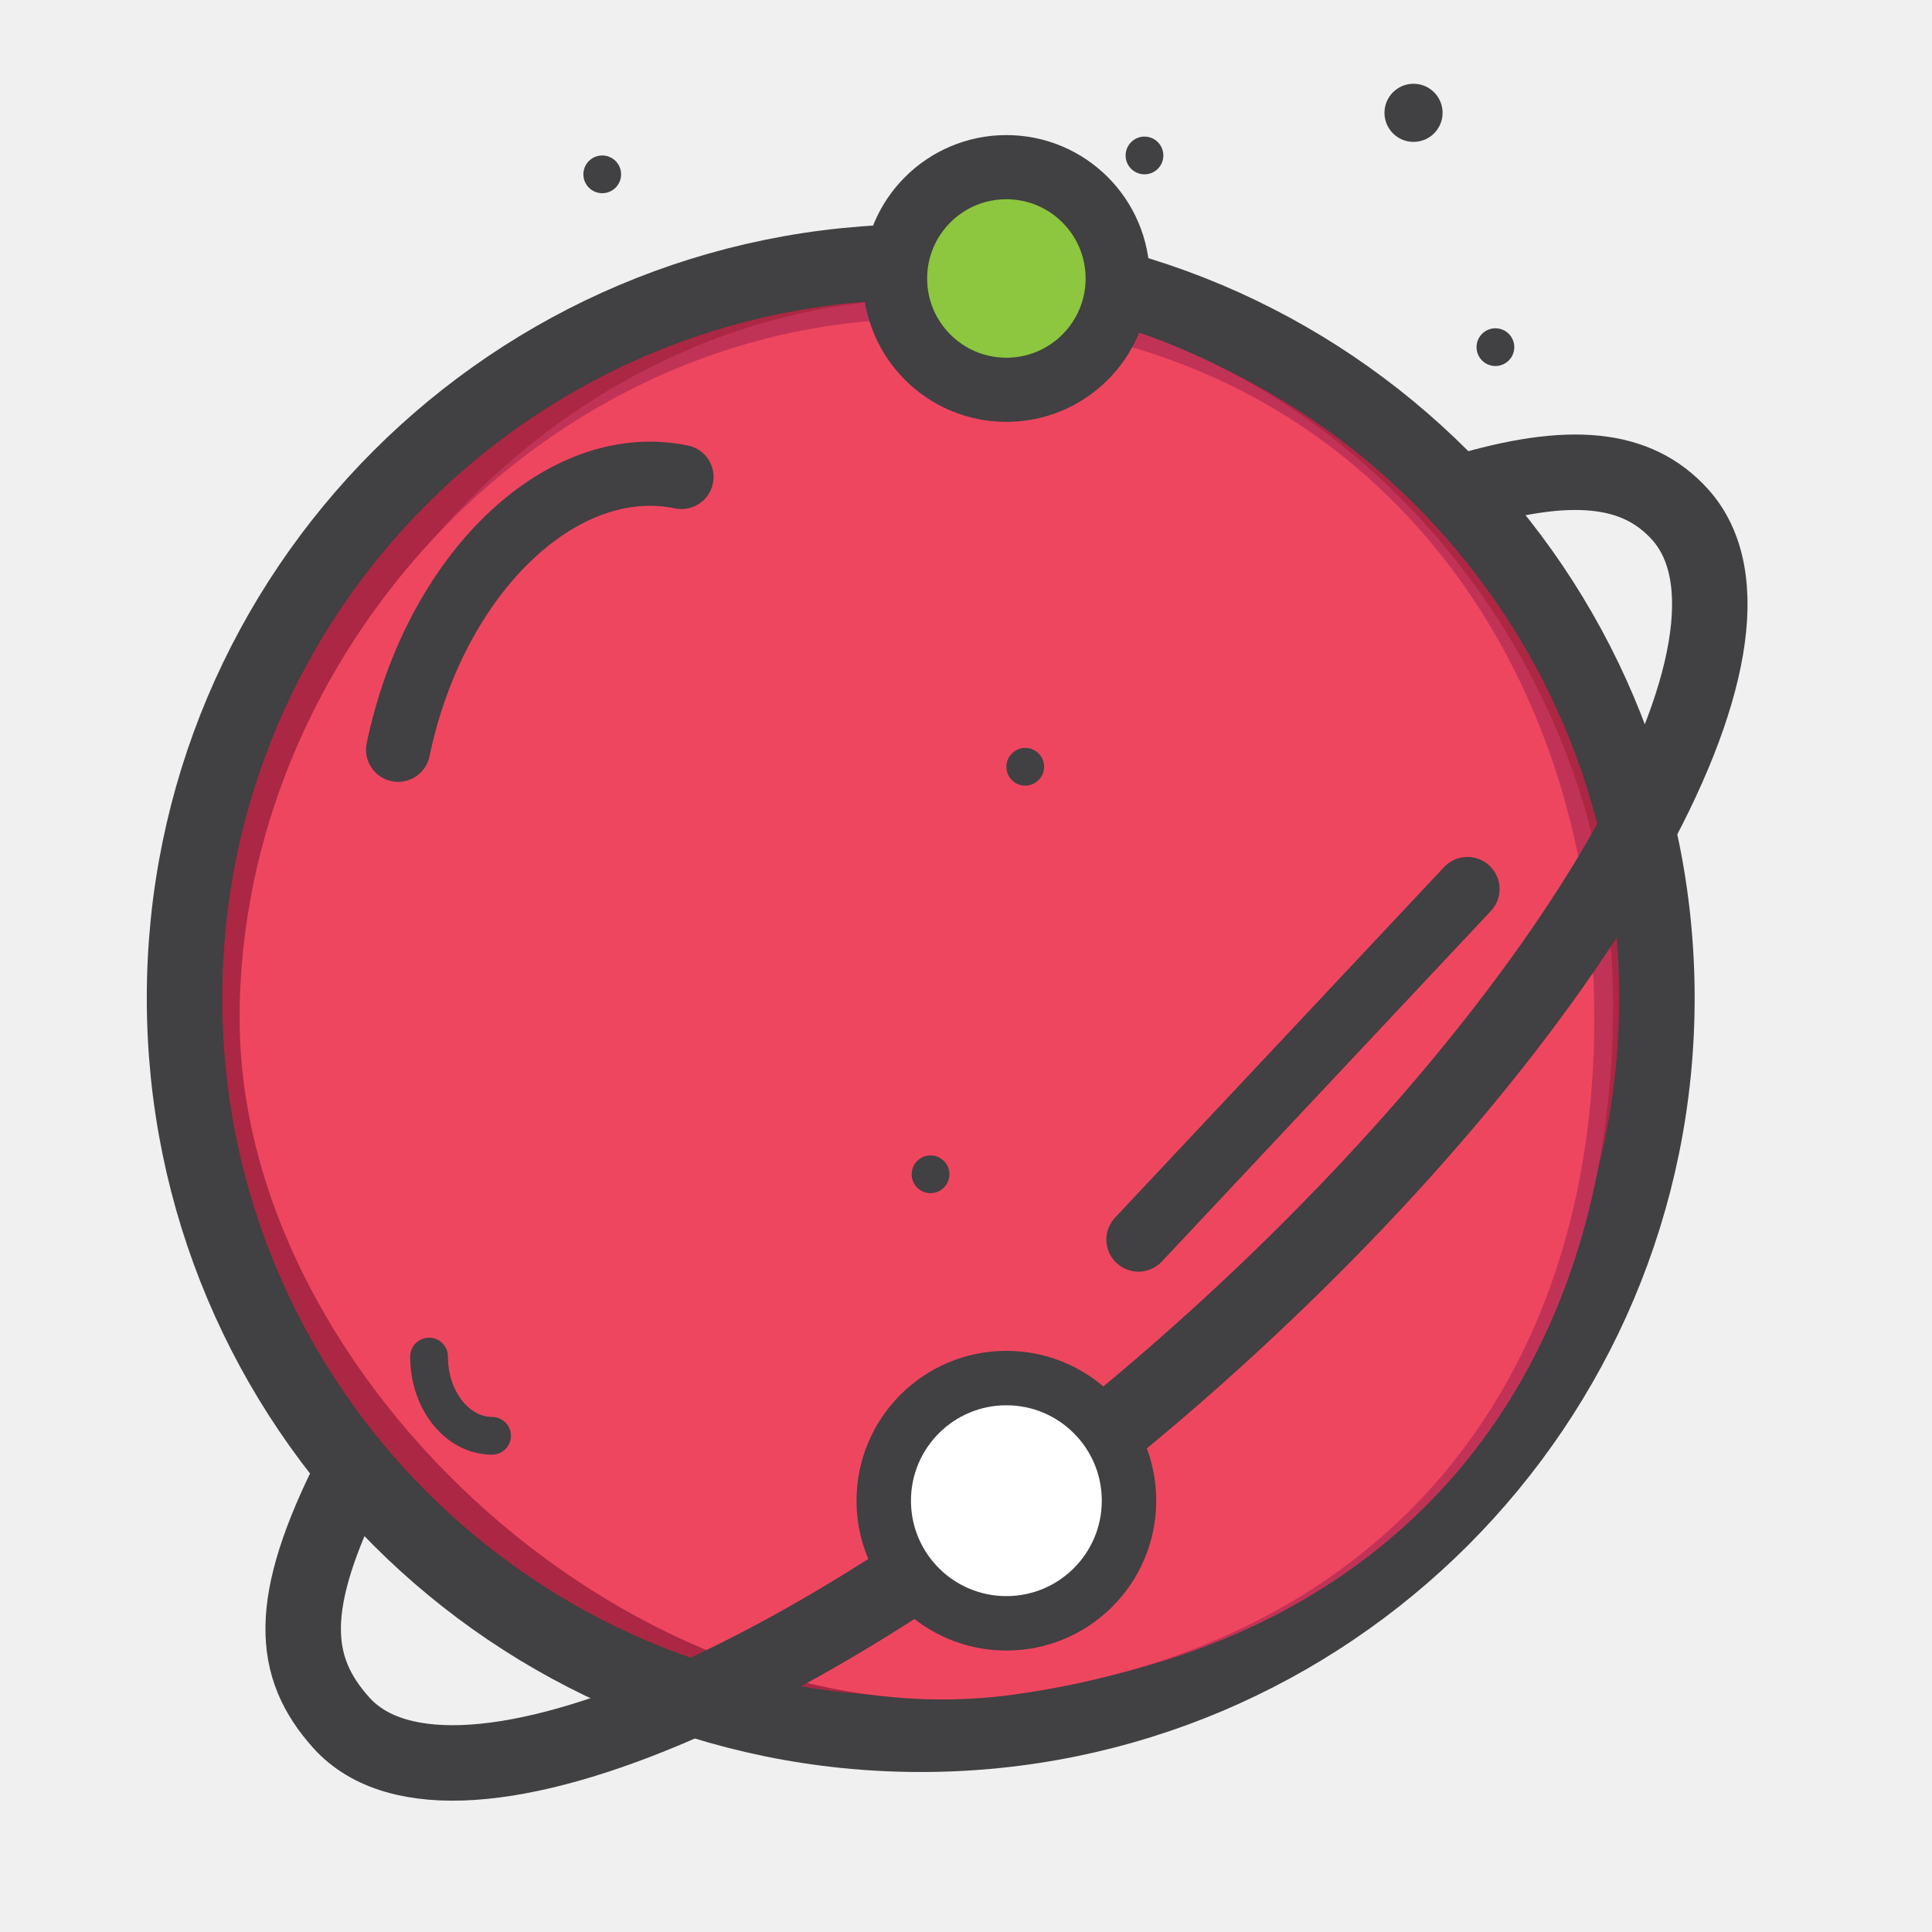
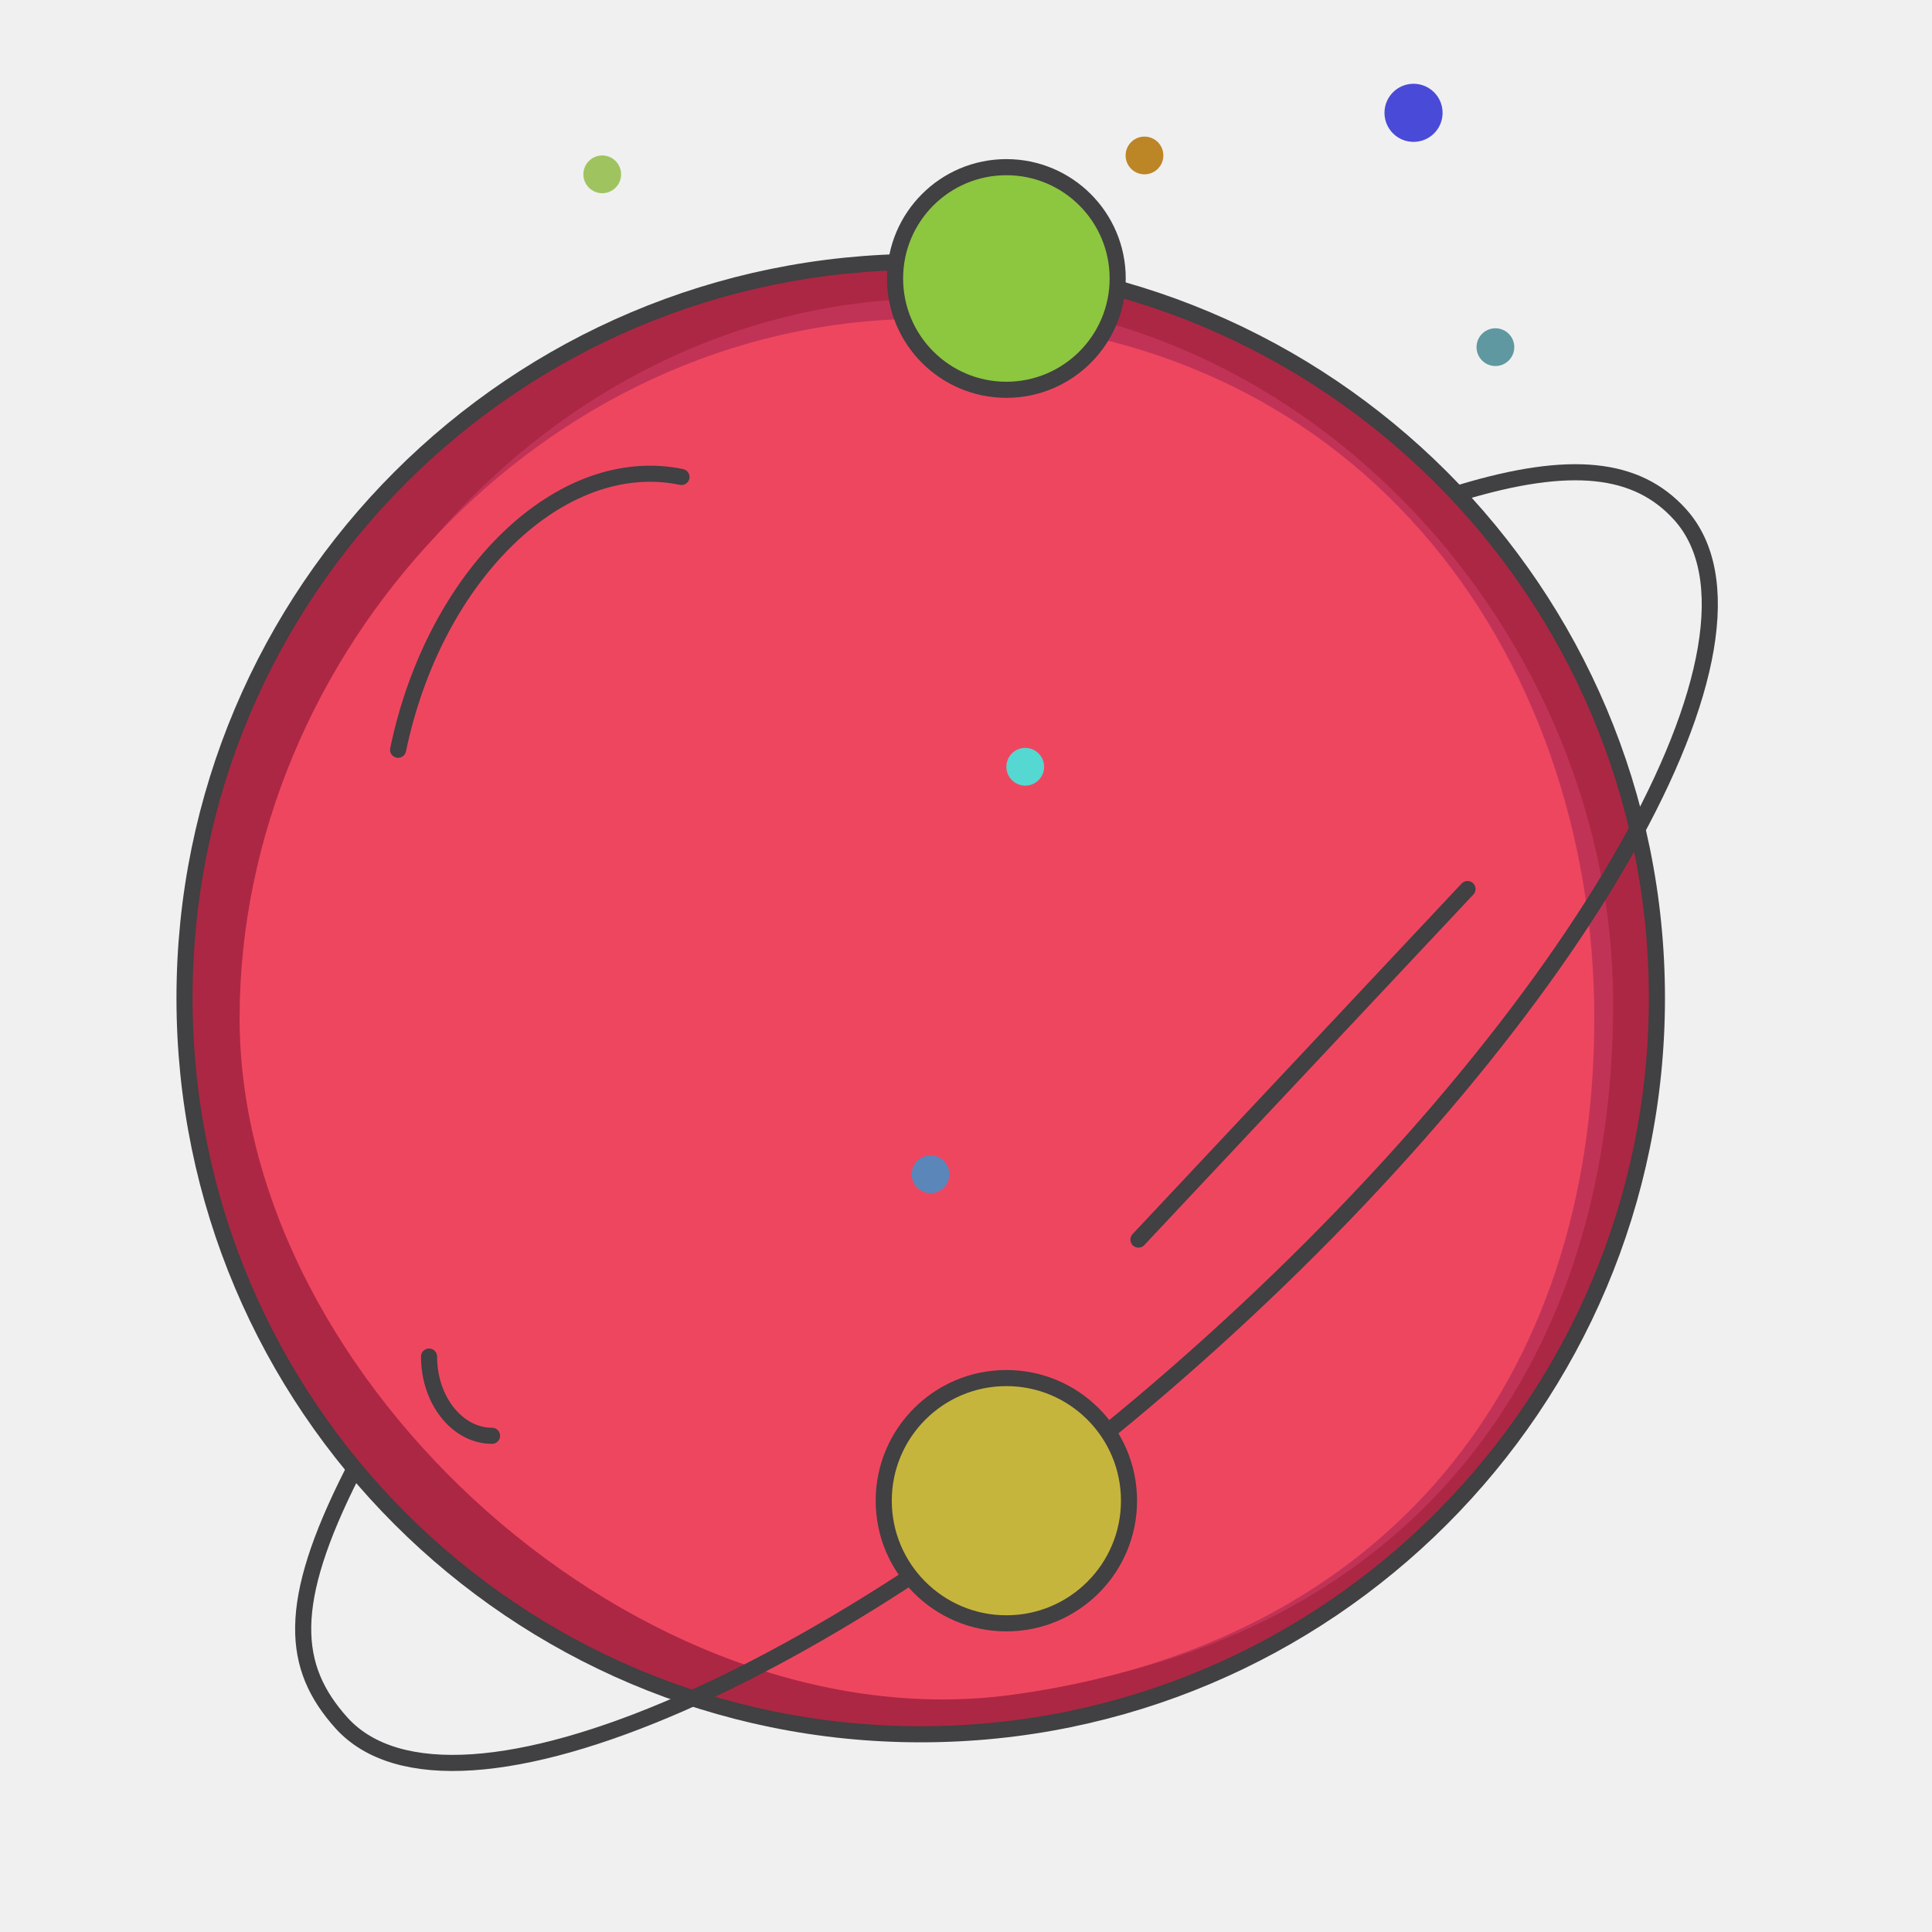
- <svg xmlns="http://www.w3.org/2000/svg" id="Layer_1" style="enable-background:new 0 0 512 512;" version="1.1" viewBox="0 0 512 512" xml:space="preserve">
-   <style type="text/css">
- 	.st0{fill:#AC2743;stroke:#414042;stroke-width:20;stroke-miterlimit:10;}
- 	.st1{fill:#C13356;}
- 	.st2{fill:#EF4660;}
- 	.st3{fill:#8DC63F;stroke:#414042;stroke-width:17;stroke-miterlimit:10;}
- 	.st4{fill:#414042;}
- 	.st5{fill:none;stroke:#414042;stroke-width:10;stroke-linecap:round;stroke-linejoin:round;stroke-miterlimit:10;}
- 	.st6{fill:none;stroke:#414042;stroke-width:20;stroke-linecap:round;stroke-linejoin:round;stroke-miterlimit:10;}
- 	.st7{fill:#FFFFFF;stroke:#414042;stroke-width:14.426;stroke-miterlimit:10;}
- 	.st8{fill:none;stroke:#414042;stroke-width:17;stroke-linecap:round;stroke-linejoin:round;stroke-miterlimit:10;}
- </style>
-   <circle class="st0" cx="244" cy="264.5" id="XMLID_85_" r="195.1" />
-   <path class="st1" d="M427.5,265.9c0,97.8-55,168.1-154,182c-98.2,13.7-205-84.2-205-182S148.9,79.1,248,79.1  S427.5,168.2,427.5,265.9z" id="XMLID_84_" />
-   <path class="st2" d="M422.5,269.8c0,96.3-55,165.7-154,179.3c-98.2,13.5-205-83-205-179.3S143.9,85.5,243,84.5  C359.5,83.3,422.5,173.4,422.5,269.8z" id="XMLID_83_" />
-   <circle class="st3" cx="266.7" cy="73.8" id="XMLID_82_" r="29.5" />
-   <circle class="st4" cx="246.6" cy="311.2" id="XMLID_76_" r="5" />
-   <circle class="st4" cx="271.7" cy="203.2" id="XMLID_75_" r="5" />
-   <path class="st5" d="M113.7,359.5c0,11.6,7.5,21,16.7,21" id="XMLID_73_" />
-   <circle class="st4" cx="159.6" cy="46.2" id="XMLID_72_" r="5" />
-   <circle class="st4" cx="303.3" cy="41.2" id="XMLID_71_" r="5" />
-   <circle class="st4" cx="396.3" cy="92" id="XMLID_70_" r="5" />
-   <circle class="st4" cx="374.6" cy="29.9" id="XMLID_69_" r="7.7" />
-   <path class="st6" d="M387.3,130.5c28.9-8.7,46.5-6.8,57.9,5.8c29.5,32.6-26,130.8-123.9,219.3S120,489.2,90.5,456.6  c-13.3-14.8-14.7-31.5,2.8-66.1" id="XMLID_109_" />
-   <circle class="st7" cx="266.7" cy="397.7" id="XMLID_81_" r="32.5" />
-   <line class="st8" id="XMLID_74_" x1="301.7" x2="388.9" y1="328.5" y2="235.6" />
-   <path class="st8" d="M105.5,198.7c9.7-46.6,43.3-78.9,75.1-72.3" id="XMLID_77_" />
+ <svg xmlns="http://www.w3.org/2000/svg" version="1.1" id="Layer_1" x="0px" y="0px" width="480px" height="480px" viewBox="0 0 480 480" enable-background="new 0 0 480 480" xml:space="preserve">
+   <circle id="XMLID_85_" fill="#AC2743" stroke="#414042" stroke-width="4" stroke-miterlimit="10" cx="228.75" cy="247.969" r="182.906" />
+   <path id="XMLID_84_" fill="#C13356" d="M400.781,249.281c0,91.688-51.562,157.594-144.375,170.625  C164.344,432.75,64.219,340.969,64.219,249.281S139.594,74.156,232.5,74.156S400.781,157.688,400.781,249.281z" />
+   <path id="XMLID_83_" fill="#EF4660" d="M396.094,252.937c0,90.281-51.562,155.344-144.375,168.094  c-92.062,12.656-192.188-77.812-192.188-168.094S134.906,80.156,227.812,79.219C337.031,78.094,396.094,162.562,396.094,252.937z" />
+   <circle id="XMLID_82_" fill="#8DC63F" stroke="#414042" stroke-width="4" stroke-miterlimit="10" cx="250.031" cy="69.188" r="27.656" />
+   <circle id="XMLID_76_" fill="#5B86BA" cx="231.188" cy="291.75" r="4.688" />
+   <circle id="XMLID_75_" fill="#55D8D1" cx="254.719" cy="190.5" r="4.688" />
+   <path id="XMLID_73_" fill="none" stroke="#414042" stroke-width="4" stroke-linecap="round" stroke-linejoin="round" stroke-miterlimit="10" d="  M106.594,337.031c0,10.875,7.031,19.688,15.656,19.688" />
+   <circle id="XMLID_72_" fill="#9FC45F" cx="149.625" cy="43.312" r="4.688" />
+   <circle id="XMLID_71_" fill="#BC8526" cx="284.344" cy="38.625" r="4.688" />
+   <circle id="XMLID_70_" fill="#5F98A0" cx="371.531" cy="86.25" r="4.688" />
+   <circle id="XMLID_69_" fill="#4A4AD8" cx="351.188" cy="28.031" r="7.219" />
+   <path id="XMLID_109_" fill="none" stroke="#414042" stroke-width="4" stroke-linecap="round" stroke-linejoin="round" stroke-miterlimit="10" d="  M363.094,122.344c27.094-8.156,43.594-6.375,54.281,5.438C445.031,158.344,393,250.406,301.219,333.375  S112.5,458.625,84.844,428.062c-12.469-13.875-13.781-29.531,2.625-61.969" />
+   <circle id="XMLID_81_" fill="#C6B53C" stroke="#414042" stroke-width="4" stroke-miterlimit="10" cx="250.031" cy="372.844" r="30.469" />
+   <line id="XMLID_74_" fill="none" stroke="#414042" stroke-width="4" stroke-linecap="round" stroke-linejoin="round" stroke-miterlimit="10" x1="282.844" y1="307.969" x2="364.594" y2="220.875" />
+   <path id="XMLID_77_" fill="none" stroke="#414042" stroke-width="4" stroke-linecap="round" stroke-linejoin="round" stroke-miterlimit="10" d="  M98.906,186.281C108,142.594,139.5,112.312,169.312,118.5" />
</svg>
